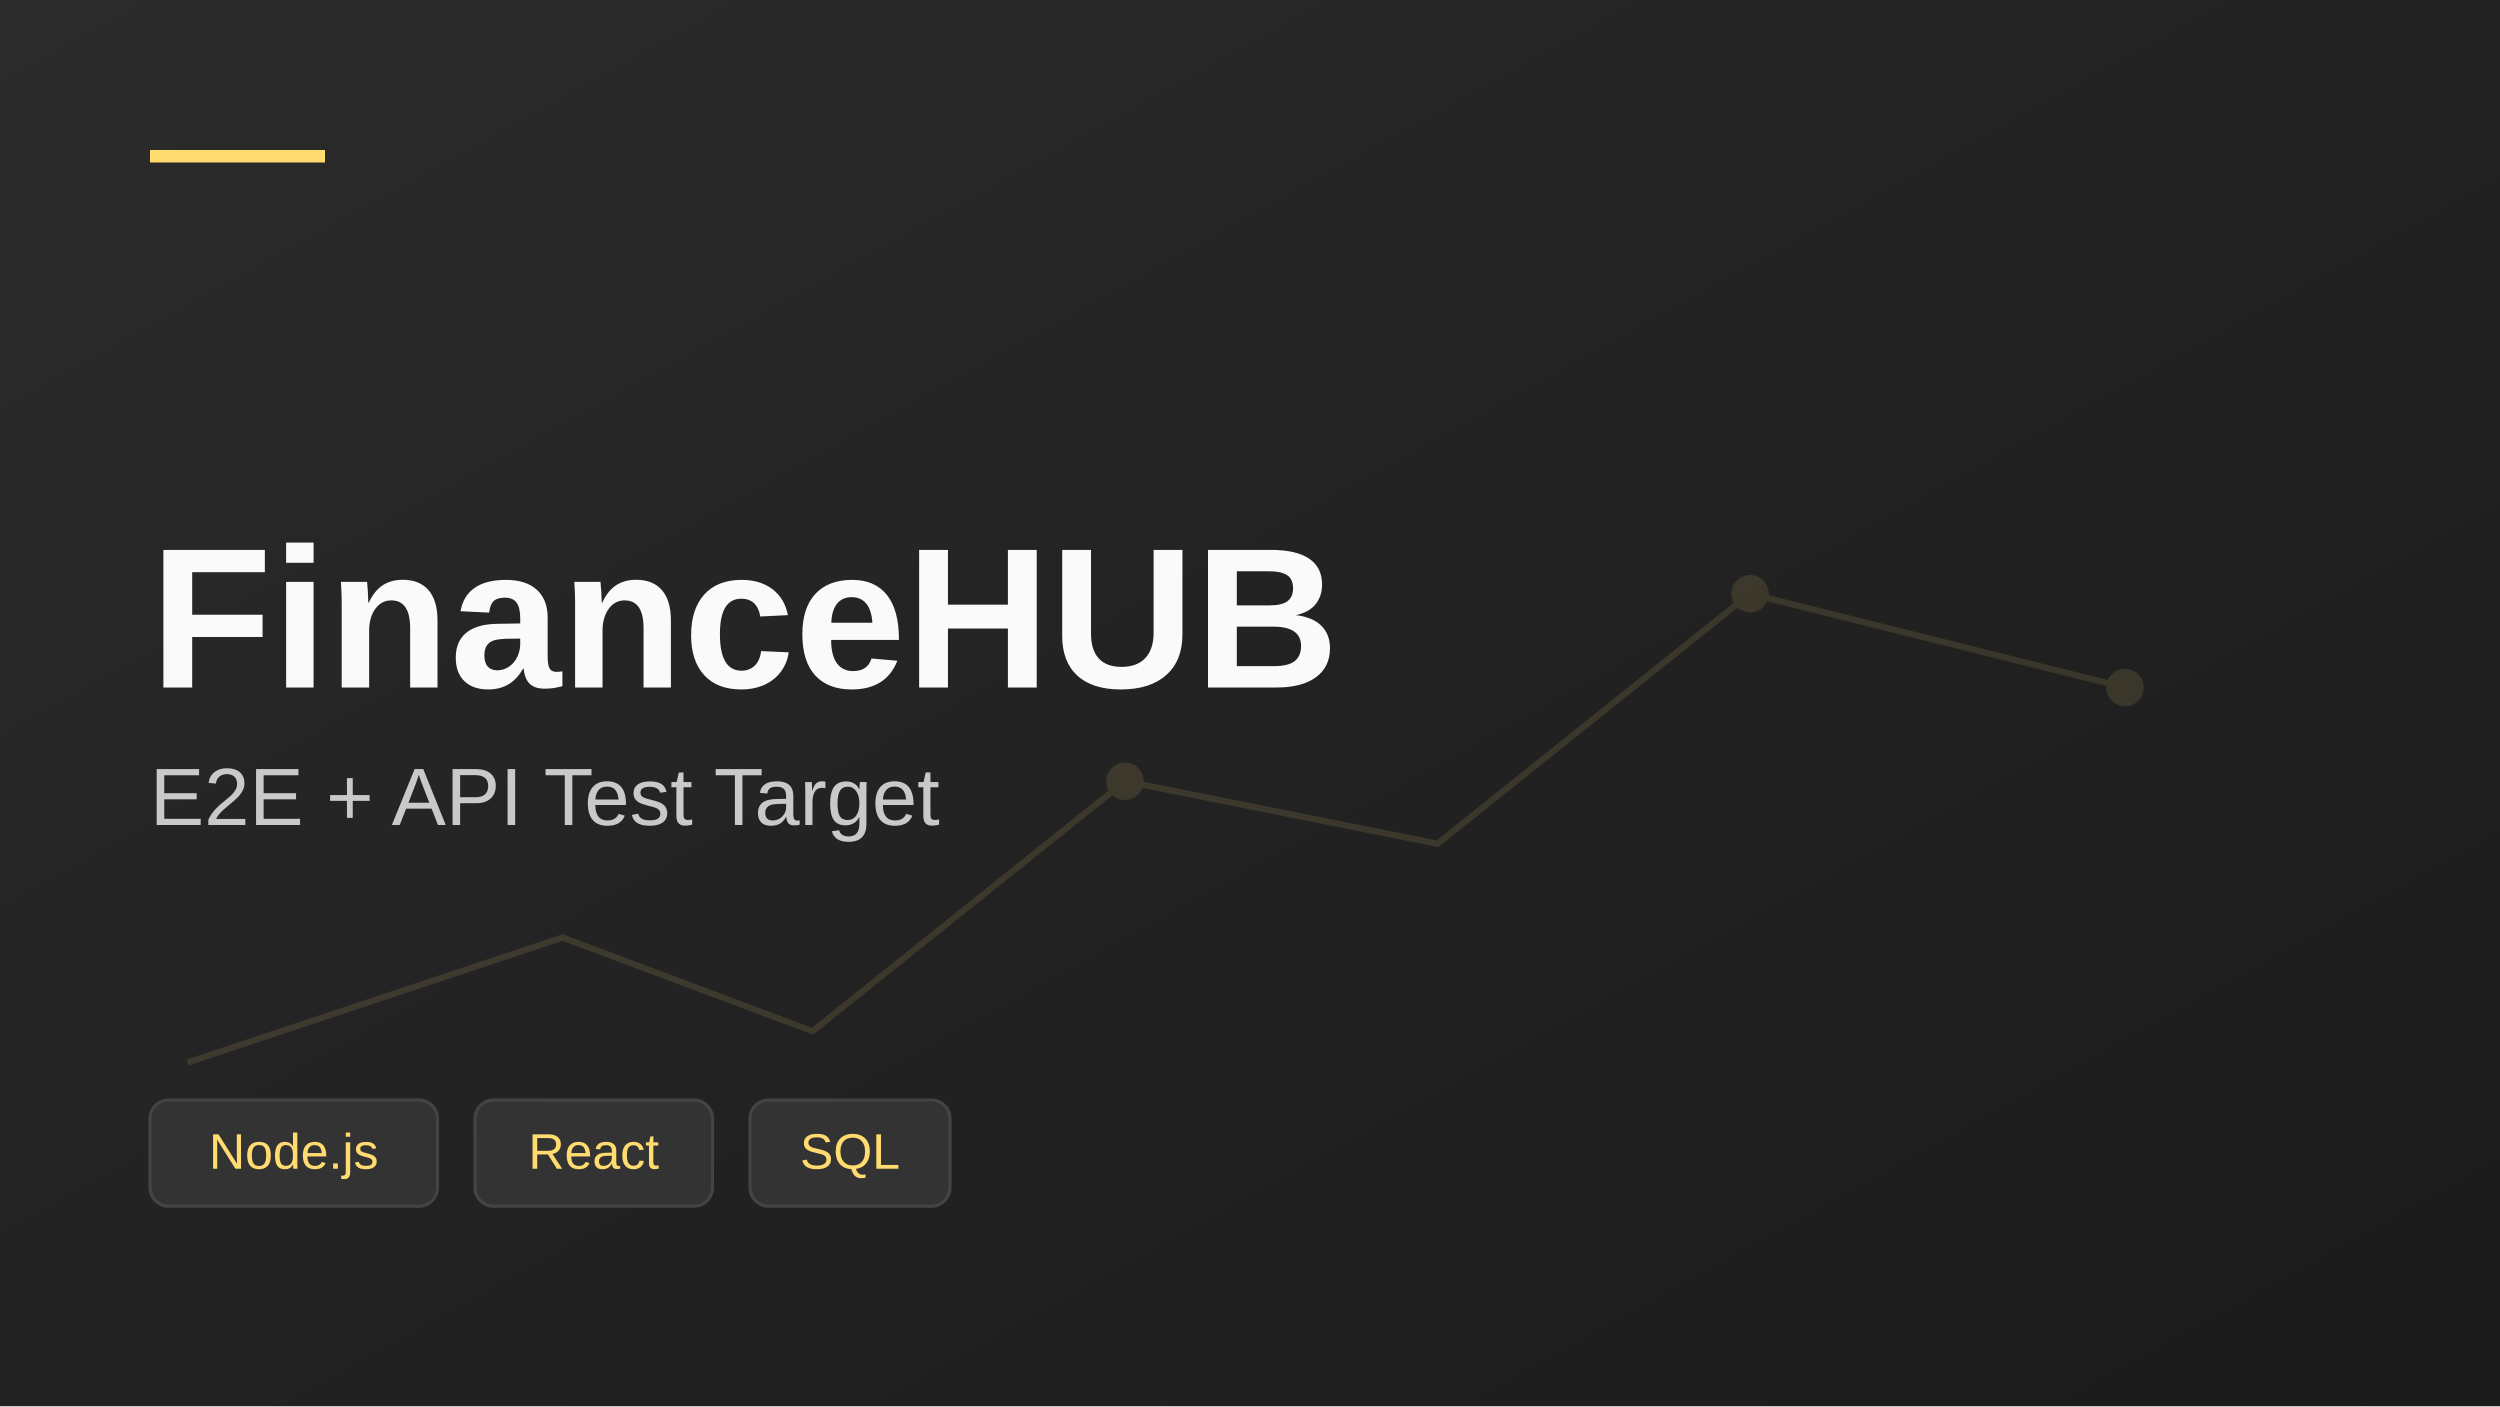
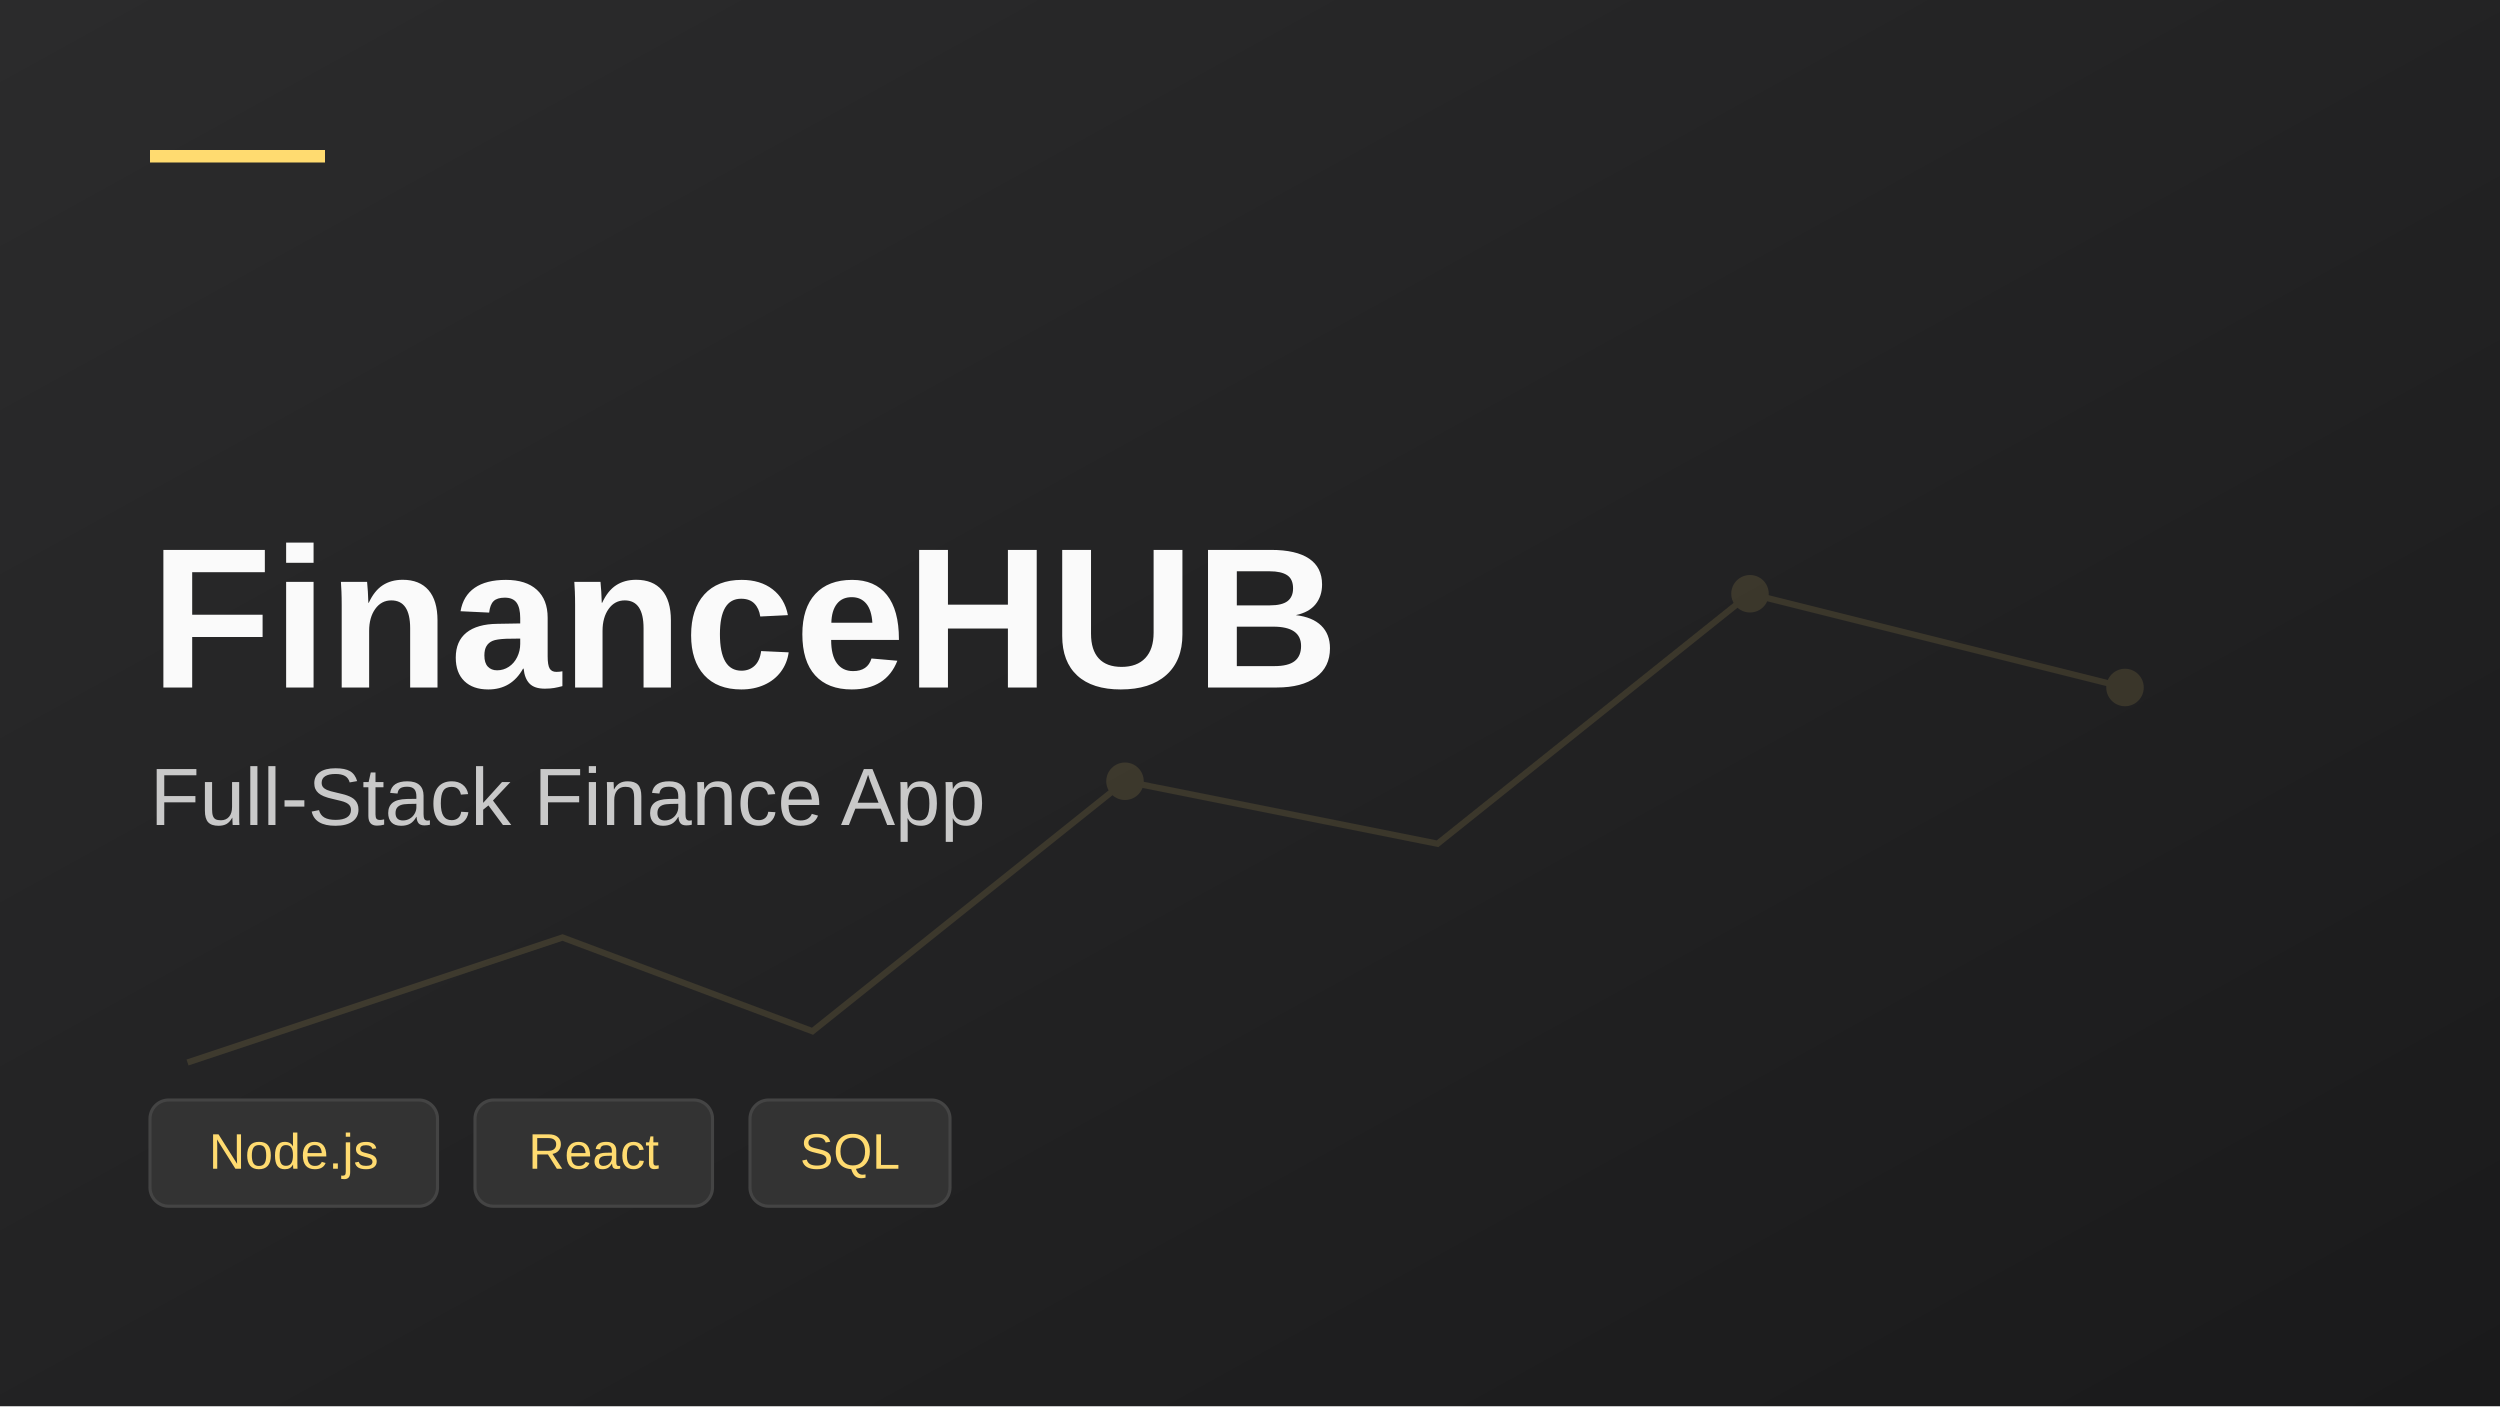
<svg xmlns="http://www.w3.org/2000/svg" viewBox="0 0 800 450" width="800" height="450" role="img" aria-labelledby="financehub-title financehub-desc">
  <defs>
    <linearGradient id="bg-financehub" x1="0%" y1="0%" x2="100%" y2="100%">
      <stop offset="0%" stop-color="#2b2b2c" />
      <stop offset="100%" stop-color="#1a1a1b" />
    </linearGradient>
  </defs>
  <rect width="800" height="450" fill="url(#bg-financehub)" />
  <g opacity="0.12" stroke="#ffdb70" stroke-width="2" fill="none">
    <polyline points="60,340 180,300 260,330 360,250 460,270 560,190 680,220" />
    <circle cx="680" cy="220" r="6" fill="#ffdb70" stroke="none" />
    <circle cx="560" cy="190" r="6" fill="#ffdb70" stroke="none" />
    <circle cx="360" cy="250" r="6" fill="#ffdb70" stroke="none" />
  </g>
  <rect x="48" y="48" width="56" height="4" fill="#ffdb70" />
  <text x="48" y="220" font-family="'Poppins', 'Segoe UI', Arial, sans-serif" font-size="64" font-weight="600" fill="#fafafa">FinanceHUB</text>
-   <text x="48" y="264" font-family="'Poppins', 'Segoe UI', Arial, sans-serif" font-size="26" font-weight="300" fill="#c9c9c9">E2E + API Test Target</text>
+   <text x="48" y="264" font-family="'Poppins', 'Segoe UI', Arial, sans-serif" font-size="26" font-weight="300" fill="#c9c9c9">Full-Stack Finance App</text>
  <g font-family="'Poppins', 'Segoe UI', Arial, sans-serif" font-size="16" font-weight="500" fill="#ffdb70">
    <rect x="48" y="352" width="92" height="34" rx="6" fill="#333" stroke="#444" />
    <text x="94" y="374" text-anchor="middle">Node.js</text>
    <rect x="152" y="352" width="76" height="34" rx="6" fill="#333" stroke="#444" />
    <text x="190" y="374" text-anchor="middle">React</text>
    <rect x="240" y="352" width="64" height="34" rx="6" fill="#333" stroke="#444" />
    <text x="272" y="374" text-anchor="middle">SQL</text>
  </g>
</svg>
